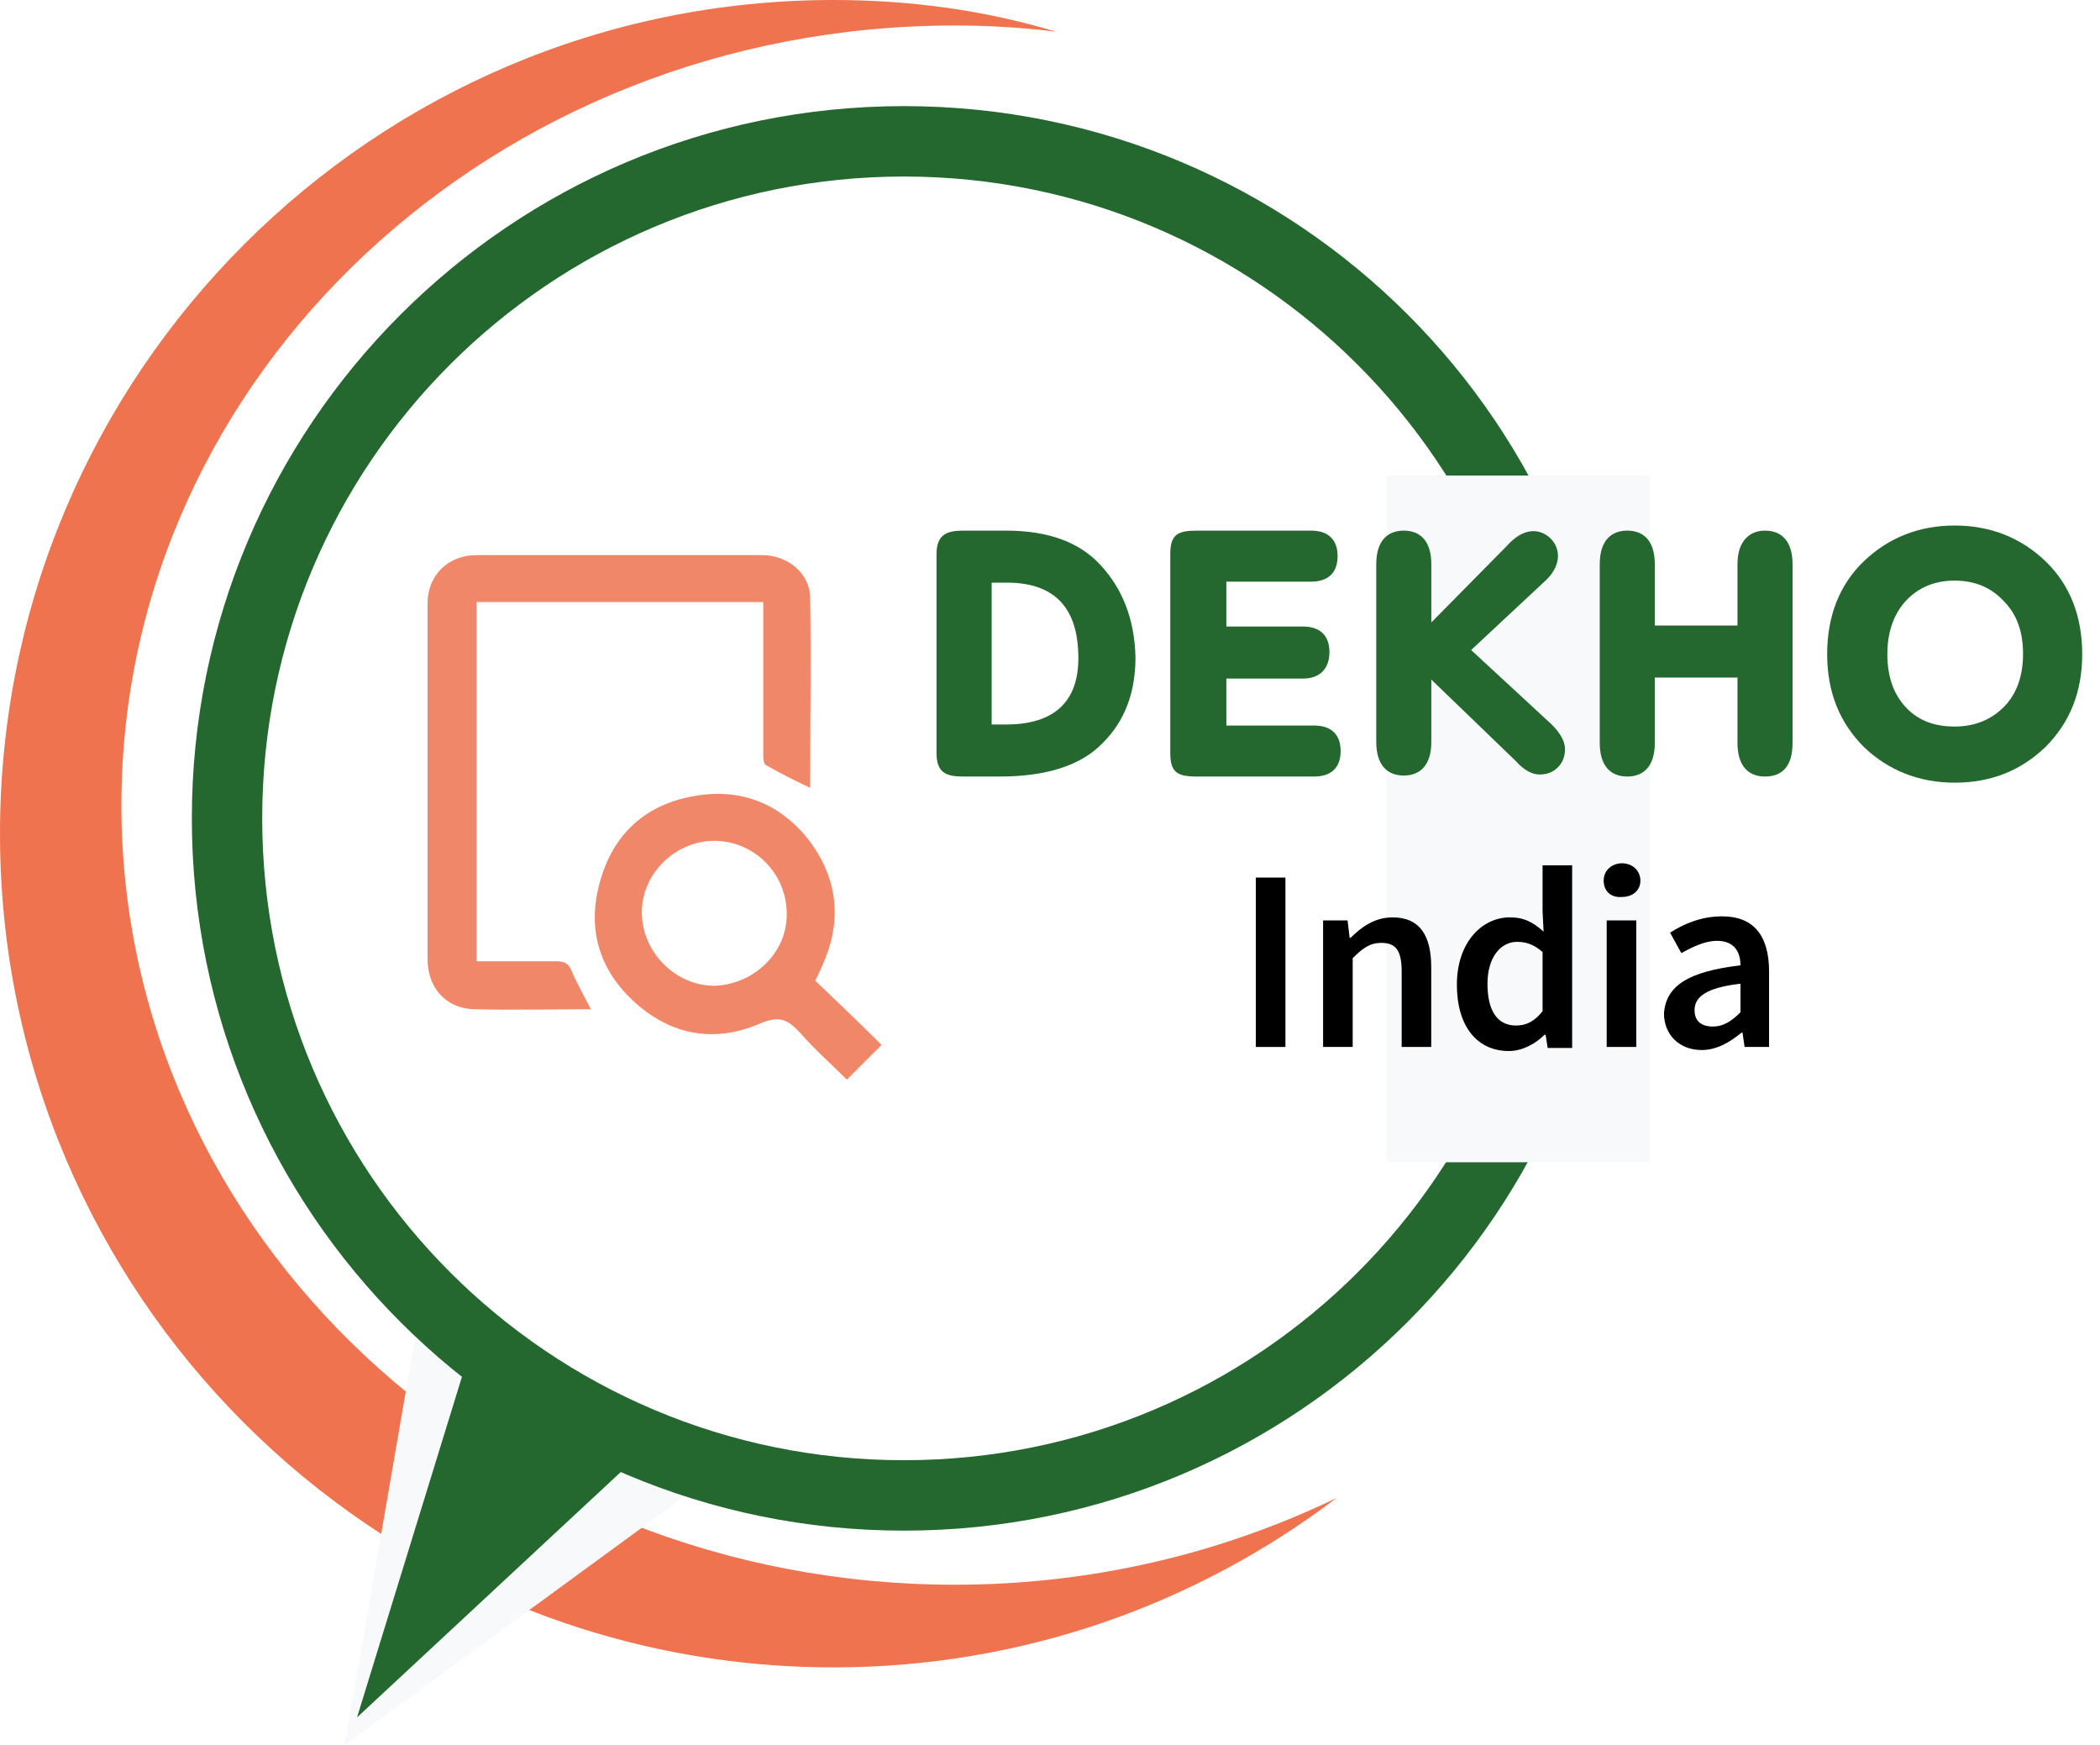
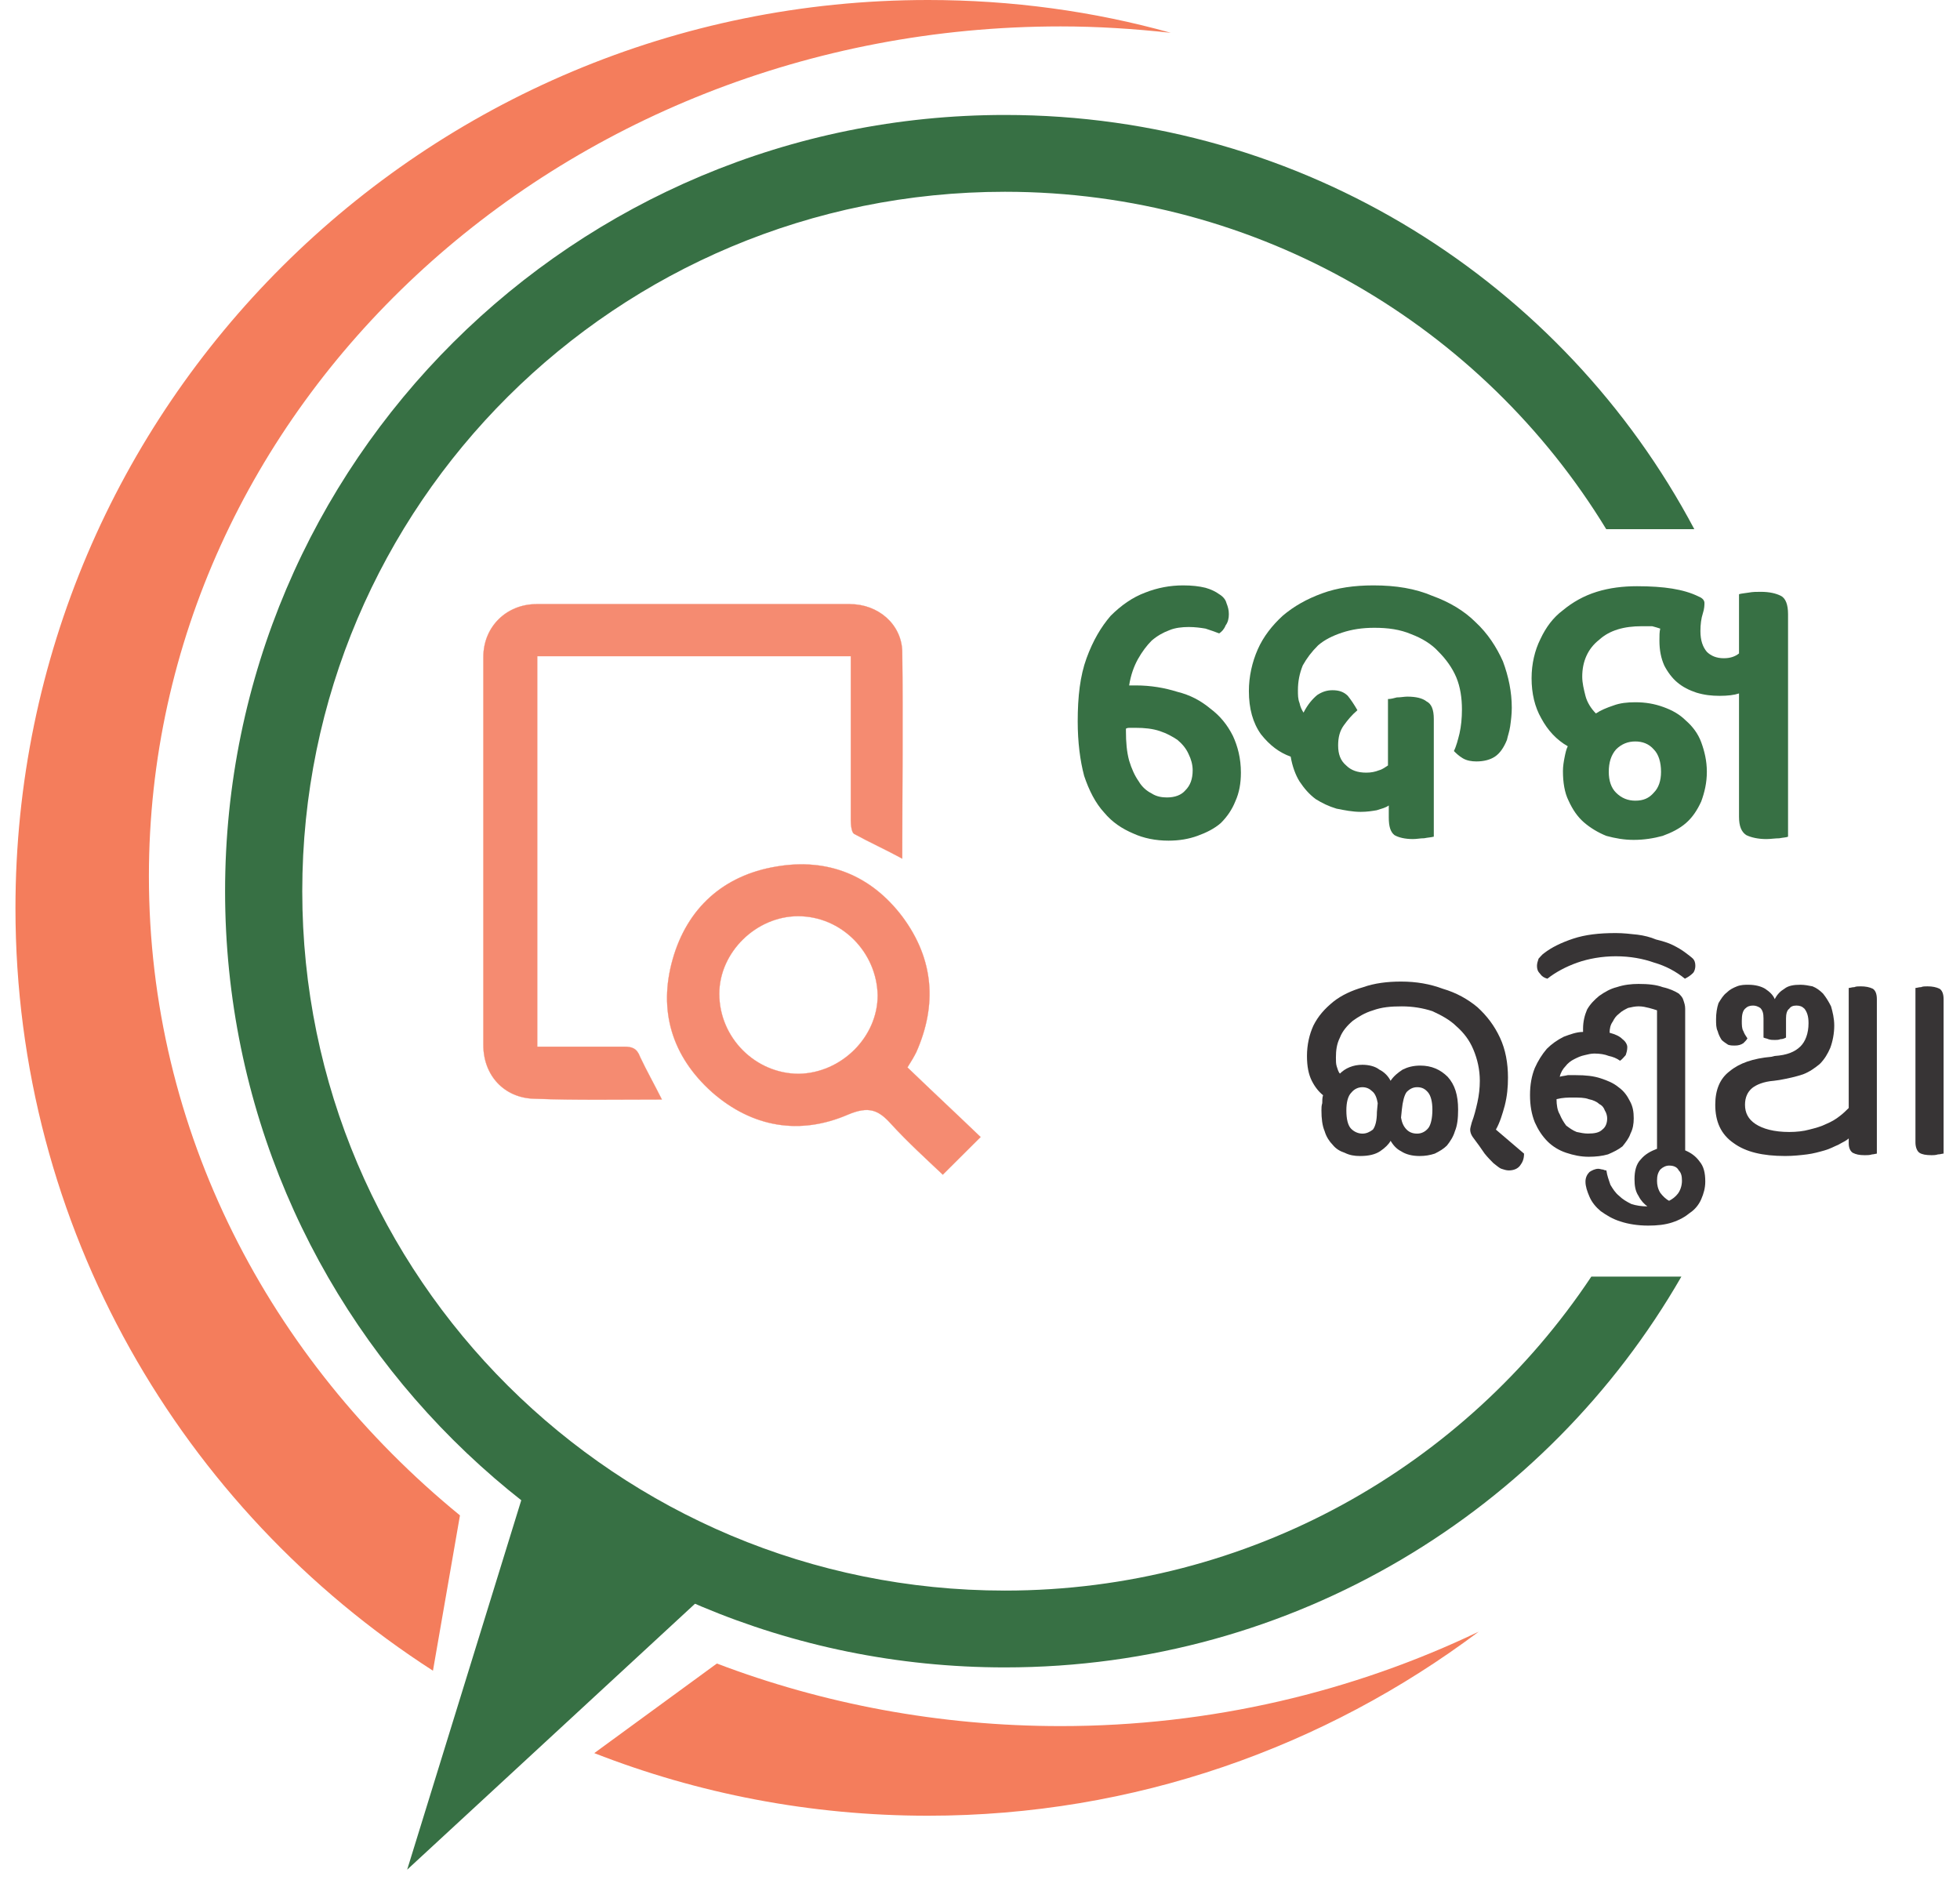
- <svg xmlns="http://www.w3.org/2000/svg" width="65" height="54" viewBox="0 0 65 54" fill="none">
-   <path d="M29.558 49.042C15.316 49.042 3.758 38.242 3.758 24.916C3.758 11.589 15.316 0.789 29.558 0.789C30.6 0.789 31.642 0.853 32.684 0.979C30.474 0.316 28.168 0 25.8 0C11.558 0 0 11.558 0 25.8C0 40.042 11.558 51.6 25.8 51.6C31.642 51.6 37.042 49.642 41.368 46.358C37.832 48.063 33.821 49.042 29.558 49.042Z" fill="#EE734E" />
-   <path d="M12.851 41.369L21.472 46.105L10.672 54L12.851 41.369Z" fill="#F8F9FA" />
-   <path d="M27.98 3.284C15.79 3.284 5.938 13.168 5.938 25.326C5.938 37.516 15.822 47.368 27.98 47.368C40.169 47.368 50.022 37.484 50.022 25.326C50.022 13.137 40.169 3.284 27.98 3.284ZM27.98 45.189C16.99 45.189 8.116 36.284 8.116 25.326C8.116 14.337 17.022 5.463 27.98 5.463C38.938 5.463 47.843 14.368 47.843 25.326C47.843 36.316 38.938 45.189 27.98 45.189Z" fill="#246830" />
-   <path d="M14.651 41.463L11.051 53.148L20.556 44.306L14.651 41.463Z" fill="#246830" />
-   <path d="M51.065 14.716H42.918V35.968H51.065V14.716Z" fill="#F8F9FA" />
-   <path fill-rule="evenodd" clip-rule="evenodd" d="M18.287 31.232C17.055 31.232 15.855 31.263 14.655 31.232C13.803 31.2 13.234 30.569 13.234 29.684C13.234 26.021 13.234 22.327 13.234 18.663C13.234 17.811 13.866 17.179 14.75 17.179C17.687 17.179 20.655 17.179 23.592 17.179C24.382 17.179 25.076 17.748 25.076 18.506C25.108 20.463 25.076 22.421 25.076 24.379C24.603 24.158 24.161 23.937 23.719 23.684C23.624 23.653 23.624 23.432 23.624 23.305C23.624 21.884 23.624 20.495 23.624 19.074C23.624 18.948 23.624 18.79 23.624 18.632C20.655 18.632 17.719 18.632 14.75 18.632C14.75 22.327 14.75 26.021 14.75 29.748C15.571 29.748 16.392 29.748 17.213 29.748C17.466 29.748 17.592 29.811 17.687 30.032C17.845 30.411 18.066 30.79 18.287 31.232Z" fill="#F18769" />
-   <path fill-rule="evenodd" clip-rule="evenodd" d="M25.234 30.348C25.929 31.011 26.623 31.674 27.287 32.337C26.908 32.716 26.592 33.032 26.213 33.411C25.771 32.969 25.234 32.495 24.76 31.958C24.381 31.548 24.129 31.421 23.529 31.674C22.139 32.274 20.813 32.053 19.676 31.043C18.539 30.032 18.16 28.737 18.571 27.285C18.981 25.8 19.992 24.885 21.508 24.632C22.96 24.379 24.192 24.885 25.076 26.053C25.96 27.253 26.055 28.548 25.455 29.874C25.392 30.032 25.329 30.158 25.234 30.348ZM24.35 28.264C24.35 27.032 23.339 26.021 22.108 26.021C20.908 26.021 19.866 27.032 19.866 28.232C19.866 29.463 20.908 30.506 22.108 30.506C23.339 30.474 24.381 29.463 24.35 28.264Z" fill="#F18769" />
-   <path d="M29.809 24.031C29.273 24.031 28.988 23.905 28.988 23.305V17.147C28.988 16.547 29.304 16.421 29.809 16.421H31.136C32.43 16.421 33.409 16.768 34.072 17.495C34.736 18.221 35.115 19.137 35.146 20.337C35.146 21.41 34.83 22.295 34.136 22.989C33.472 23.684 32.399 24.031 30.946 24.031H29.809ZM30.694 22.421H31.136C32.651 22.421 33.378 21.695 33.378 20.368C33.378 18.852 32.683 18.031 31.167 18.031H30.694V22.421Z" fill="#246830" />
-   <path d="M37.959 22.453H40.675C41.212 22.453 41.496 22.737 41.496 23.242C41.496 23.779 41.181 24.031 40.675 24.031H37.044C36.444 24.031 36.223 23.905 36.223 23.305V17.147C36.223 16.547 36.444 16.421 37.044 16.421H40.581C41.117 16.421 41.402 16.705 41.402 17.21C41.402 17.747 41.086 18 40.581 18H37.959V19.389H40.328C40.865 19.389 41.149 19.674 41.149 20.179C41.149 20.716 40.833 21 40.328 21H37.959V22.453Z" fill="#246830" />
-   <path d="M44.303 21.031V22.958C44.303 23.716 43.924 24 43.45 24C42.945 24 42.598 23.684 42.598 22.958V17.463C42.598 16.737 42.945 16.421 43.45 16.421C43.956 16.421 44.303 16.737 44.303 17.463V19.263L46.64 16.895C47.145 16.326 47.619 16.358 47.934 16.61C48.282 16.895 48.377 17.431 47.871 17.937L45.535 20.116L48.029 22.421C48.313 22.705 48.44 22.958 48.44 23.179C48.44 23.4 48.377 23.589 48.219 23.747C48.061 23.905 47.871 23.968 47.65 23.968C47.429 23.968 47.177 23.842 46.924 23.558L44.303 21.031Z" fill="#246830" />
-   <path d="M51.221 20.968V22.989C51.221 23.747 50.842 24.031 50.368 24.031C49.863 24.031 49.516 23.716 49.516 22.989V17.463C49.516 16.737 49.863 16.421 50.368 16.421C50.873 16.421 51.221 16.737 51.221 17.463V19.358H53.779V17.463C53.779 16.737 54.158 16.421 54.631 16.421C55.137 16.421 55.484 16.737 55.484 17.463V22.989C55.484 23.747 55.137 24.031 54.631 24.031C54.126 24.031 53.779 23.716 53.779 22.989V20.968H51.221Z" fill="#246830" />
-   <path d="M60.502 24.221C59.397 24.221 58.449 23.842 57.691 23.116C56.934 22.358 56.555 21.411 56.555 20.242C56.555 19.074 56.934 18.095 57.691 17.368C58.449 16.642 59.397 16.263 60.502 16.263C61.607 16.263 62.555 16.642 63.313 17.368C64.07 18.095 64.449 19.074 64.449 20.242C64.449 21.411 64.07 22.358 63.313 23.116C62.555 23.842 61.639 24.221 60.502 24.221ZM60.502 22.484C61.134 22.484 61.639 22.263 62.018 21.884C62.428 21.474 62.618 20.905 62.618 20.242C62.618 19.547 62.428 19.011 62.018 18.6C61.639 18.189 61.134 17.968 60.502 17.968C59.87 17.968 59.365 18.189 58.986 18.6C58.607 19.011 58.418 19.579 58.418 20.242C58.418 20.937 58.607 21.474 58.986 21.884C59.365 22.295 59.87 22.484 60.502 22.484Z" fill="#246830" />
-   <path d="M38.871 27.158H39.787V32.4H38.871V27.158Z" fill="black" />
-   <path d="M40.953 28.484H41.711L41.774 29.021H41.806C42.153 28.674 42.564 28.39 43.1 28.39C43.953 28.39 44.3 28.958 44.3 29.937V32.4H43.385V30.063C43.385 29.4 43.195 29.179 42.753 29.179C42.406 29.179 42.185 29.337 41.869 29.653V32.4H40.953V28.484Z" fill="black" />
-   <path d="M46.736 28.389C47.178 28.389 47.462 28.547 47.778 28.831L47.746 28.2V26.779H48.662V32.431H47.904L47.841 32.021H47.809C47.525 32.305 47.115 32.526 46.704 32.526C45.725 32.526 45.094 31.768 45.094 30.474C45.094 29.147 45.883 28.389 46.736 28.389ZM46.925 31.737C47.241 31.737 47.494 31.61 47.746 31.295V29.463C47.462 29.21 47.209 29.147 46.957 29.147C46.452 29.147 46.041 29.621 46.041 30.442C46.041 31.295 46.357 31.737 46.925 31.737Z" fill="black" />
-   <path d="M49.637 27.253C49.637 26.937 49.889 26.716 50.205 26.716C50.521 26.716 50.774 26.937 50.774 27.253C50.774 27.569 50.521 27.758 50.205 27.758C49.858 27.79 49.637 27.569 49.637 27.253ZM49.731 28.484H50.647V32.4H49.731V28.484Z" fill="black" />
-   <path d="M53.872 29.874C53.872 29.463 53.683 29.116 53.146 29.116C52.767 29.116 52.388 29.305 52.041 29.495L51.693 28.863C52.136 28.579 52.672 28.358 53.304 28.358C54.283 28.358 54.757 28.958 54.757 30.063V32.4H53.999L53.935 31.958H53.904C53.556 32.242 53.146 32.495 52.672 32.495C51.978 32.495 51.504 32.021 51.504 31.358C51.567 30.505 52.262 30.063 53.872 29.874ZM53.02 31.768C53.336 31.768 53.588 31.61 53.872 31.326V30.442C52.799 30.568 52.451 30.853 52.451 31.263C52.451 31.61 52.672 31.768 53.02 31.768Z" fill="black" />
+ <svg xmlns="http://www.w3.org/2000/svg" width="107" height="103" viewBox="0 0 107 103" fill="none">
+   <path fill-rule="evenodd" clip-rule="evenodd" d="M39.135 90.819C44.928 93.021 51.264 94.235 57.902 94.235C66.11 94.235 73.879 92.356 80.726 89.08C72.342 95.371 61.94 99.128 50.66 99.128C44.23 99.128 38.084 97.916 32.442 95.71L39.135 90.819ZM25.11 82.731C14.703 74.223 8.129 61.739 8.129 47.838C8.129 22.237 30.426 1.442 57.902 1.442C59.921 1.442 61.94 1.573 63.915 1.791C59.702 0.612 55.225 0 50.66 0C23.14 0 0.844 22.194 0.844 49.586C0.844 67.034 9.919 82.384 23.636 91.211L25.11 82.731Z" fill="#F47D5C" />
+   <path d="M29.163 79.617L22.228 102.073L40.575 85.122L29.163 79.617Z" fill="#377044" />
+   <path fill-rule="evenodd" clip-rule="evenodd" d="M16.501 48.654C16.501 69.755 33.663 86.837 54.862 86.837C68.22 86.837 80.002 80.027 86.874 69.695H91.79C84.456 82.446 70.663 91.031 54.862 91.031C31.336 91.031 12.288 72.07 12.288 48.654C12.288 25.237 31.336 6.276 54.862 6.276C71.185 6.276 85.366 15.438 92.496 28.891H87.688C80.959 17.846 68.763 10.47 54.862 10.47C33.663 10.47 16.501 27.552 16.501 48.654Z" fill="#377044" />
+   <path fill-rule="evenodd" clip-rule="evenodd" d="M36.132 60.026C33.762 60.026 31.48 60.07 29.153 59.983C27.529 59.939 26.388 58.716 26.388 57.056C26.388 49.978 26.388 42.901 26.388 35.867C26.388 34.207 27.661 32.983 29.285 32.983C34.991 32.983 40.697 32.983 46.403 32.983C47.939 32.983 49.212 34.076 49.255 35.561C49.299 39.318 49.255 43.075 49.255 46.876C48.378 46.396 47.5 46.002 46.622 45.522C46.49 45.434 46.447 45.041 46.447 44.779C46.447 42.071 46.447 39.362 46.447 36.653V35.823H29.329V57.143C30.909 57.143 32.489 57.143 34.069 57.143C34.508 57.143 34.771 57.23 34.947 57.711C35.298 58.453 35.693 59.153 36.132 60.026Z" fill="#F58B71" />
+   <path fill-rule="evenodd" clip-rule="evenodd" d="M36.132 60.026C33.762 60.026 31.48 60.07 29.153 59.983C27.529 59.939 26.388 58.716 26.388 57.056C26.388 49.978 26.388 42.901 26.388 35.867C26.388 34.207 27.661 32.983 29.285 32.983C34.991 32.983 40.697 32.983 46.403 32.983C47.939 32.983 49.212 34.076 49.255 35.561C49.299 39.318 49.255 43.075 49.255 46.876C48.378 46.396 47.5 46.002 46.622 45.522C46.49 45.434 46.447 45.041 46.447 44.779C46.447 42.071 46.447 39.362 46.447 36.653V35.823H29.329V57.143C30.909 57.143 32.489 57.143 34.069 57.143C34.508 57.143 34.771 57.23 34.947 57.711C35.298 58.453 35.693 59.153 36.132 60.026Z" stroke="#F58B71" stroke-width="0.012" />
+   <path fill-rule="evenodd" clip-rule="evenodd" d="M47.914 54.343C47.87 51.984 45.939 50.018 43.569 50.018C41.286 50.018 39.267 51.984 39.267 54.256C39.267 56.658 41.242 58.624 43.612 58.624C45.939 58.581 47.914 56.615 47.914 54.343ZM49.538 58.275C50.898 59.586 52.259 60.852 53.532 62.076C52.83 62.775 52.171 63.43 51.469 64.129C50.591 63.299 49.582 62.382 48.66 61.377C47.958 60.59 47.431 60.372 46.29 60.852C43.656 61.988 41.067 61.551 38.872 59.629C36.678 57.663 35.931 55.173 36.721 52.377C37.512 49.581 39.487 47.79 42.383 47.309C45.193 46.829 47.563 47.79 49.274 50.062C50.986 52.377 51.162 54.867 50.021 57.445C49.889 57.707 49.757 57.925 49.538 58.275Z" fill="#F58B71" />
+   <path fill-rule="evenodd" clip-rule="evenodd" d="M47.914 54.343C47.87 51.984 45.939 50.018 43.569 50.018C41.286 50.018 39.267 51.984 39.267 54.256C39.267 56.658 41.242 58.624 43.612 58.624C45.939 58.581 47.914 56.615 47.914 54.343ZM49.538 58.275C50.898 59.586 52.259 60.852 53.532 62.076C52.83 62.775 52.171 63.43 51.469 64.129C50.591 63.299 49.582 62.382 48.66 61.377C47.958 60.59 47.431 60.372 46.29 60.852C43.656 61.988 41.067 61.551 38.872 59.629C36.678 57.663 35.931 55.173 36.721 52.377C37.512 49.581 39.487 47.79 42.383 47.309C45.193 46.829 47.563 47.79 49.274 50.062C50.986 52.377 51.162 54.867 50.021 57.445C49.889 57.707 49.757 57.925 49.538 58.275Z" stroke="#F58B71" stroke-width="0.012" />
+   <path d="M64.891 34.231C64.539 34.231 64.144 34.274 63.837 34.406C63.486 34.537 63.179 34.711 62.871 34.974C62.608 35.236 62.345 35.585 62.125 35.978C61.906 36.371 61.73 36.852 61.642 37.42H61.994C62.828 37.42 63.574 37.551 64.276 37.77C64.978 37.944 65.549 38.25 66.076 38.687C66.602 39.08 66.997 39.561 67.305 40.172C67.568 40.74 67.743 41.396 67.743 42.182C67.743 42.75 67.656 43.274 67.436 43.755C67.261 44.192 66.997 44.585 66.646 44.934C66.295 45.24 65.856 45.459 65.373 45.633C64.891 45.808 64.364 45.895 63.793 45.895C63.091 45.895 62.433 45.764 61.862 45.502C61.248 45.24 60.721 44.891 60.282 44.366C59.799 43.842 59.448 43.143 59.185 42.357C58.965 41.527 58.834 40.522 58.834 39.386C58.834 38.032 58.965 36.896 59.316 35.935C59.667 34.974 60.106 34.231 60.633 33.619C61.204 33.051 61.818 32.614 62.52 32.352C63.179 32.09 63.881 31.959 64.583 31.959C65.066 31.959 65.461 32.003 65.812 32.09C66.12 32.177 66.383 32.309 66.558 32.44C66.778 32.571 66.909 32.745 66.953 32.92C67.041 33.139 67.085 33.313 67.085 33.532C67.085 33.75 67.041 33.969 66.909 34.143C66.822 34.362 66.69 34.493 66.558 34.58C66.339 34.493 66.076 34.406 65.812 34.318C65.549 34.274 65.242 34.231 64.891 34.231ZM61.994 39.735C61.862 39.735 61.774 39.735 61.686 39.735C61.599 39.735 61.555 39.735 61.467 39.779V39.91C61.467 40.522 61.511 41.046 61.642 41.527C61.774 41.964 61.95 42.357 62.169 42.663C62.345 42.968 62.608 43.187 62.871 43.318C63.135 43.493 63.442 43.536 63.705 43.536C64.144 43.536 64.496 43.405 64.715 43.143C64.978 42.881 65.11 42.532 65.11 42.051C65.11 41.745 65.022 41.439 64.891 41.177C64.759 40.871 64.539 40.609 64.276 40.391C64.013 40.216 63.705 40.041 63.31 39.91C62.915 39.779 62.477 39.735 61.994 39.735Z" fill="#377044" />
+   <path d="M75.816 43.973C75.64 44.104 75.421 44.148 75.157 44.235C74.894 44.279 74.631 44.323 74.28 44.323C73.841 44.323 73.402 44.235 72.963 44.148C72.524 44.017 72.173 43.842 71.822 43.624C71.471 43.361 71.207 43.056 70.944 42.663C70.725 42.313 70.549 41.833 70.461 41.308C69.847 41.09 69.32 40.697 68.837 40.085C68.398 39.473 68.179 38.687 68.179 37.726C68.179 36.939 68.354 36.153 68.662 35.454C68.969 34.755 69.452 34.143 70.022 33.619C70.637 33.095 71.339 32.702 72.173 32.396C73.007 32.09 73.929 31.959 74.982 31.959C76.211 31.959 77.264 32.134 78.186 32.527C79.152 32.876 79.942 33.357 80.556 33.969C81.215 34.58 81.697 35.323 82.049 36.109C82.356 36.939 82.531 37.77 82.531 38.643C82.531 38.993 82.487 39.342 82.444 39.648C82.4 39.954 82.312 40.172 82.268 40.391C82.092 40.828 81.873 41.133 81.61 41.308C81.346 41.483 80.995 41.57 80.6 41.57C80.337 41.57 80.073 41.527 79.854 41.396C79.635 41.264 79.503 41.133 79.371 41.002C79.503 40.74 79.591 40.391 79.678 40.041C79.766 39.648 79.81 39.211 79.81 38.731C79.81 38.119 79.722 37.507 79.503 36.983C79.283 36.459 78.932 35.978 78.537 35.585C78.142 35.148 77.615 34.842 77.045 34.624C76.43 34.362 75.772 34.274 75.026 34.274C74.368 34.274 73.797 34.362 73.27 34.537C72.743 34.711 72.305 34.93 71.954 35.236C71.602 35.585 71.339 35.935 71.12 36.328C70.944 36.765 70.856 37.202 70.856 37.682C70.856 37.944 70.856 38.163 70.944 38.381C70.988 38.6 71.076 38.774 71.163 38.905C71.383 38.468 71.646 38.163 71.91 37.944C72.173 37.77 72.436 37.682 72.743 37.682C73.095 37.682 73.358 37.77 73.578 37.988C73.753 38.206 73.929 38.468 74.104 38.774C73.797 39.036 73.578 39.299 73.358 39.604C73.138 39.91 73.051 40.26 73.051 40.697C73.051 41.177 73.182 41.527 73.49 41.789C73.753 42.051 74.104 42.182 74.587 42.182C74.85 42.182 75.07 42.138 75.289 42.051C75.465 42.007 75.64 41.876 75.772 41.789V38.163C75.948 38.163 76.079 38.119 76.255 38.075C76.474 38.075 76.65 38.032 76.825 38.032C77.308 38.032 77.659 38.119 77.879 38.294C78.142 38.425 78.274 38.731 78.274 39.255V45.677C78.098 45.721 77.967 45.721 77.747 45.764C77.528 45.764 77.352 45.808 77.133 45.808C76.694 45.808 76.343 45.721 76.123 45.59C75.904 45.415 75.816 45.109 75.816 44.629V43.973Z" fill="#377044" />
+   <path d="M97.613 45.678C97.526 45.722 97.35 45.722 97.131 45.766C96.911 45.766 96.648 45.809 96.428 45.809C95.989 45.809 95.594 45.722 95.331 45.591C95.068 45.416 94.936 45.11 94.936 44.586V37.858C94.673 37.946 94.322 37.989 93.883 37.989C93.444 37.989 93.049 37.946 92.61 37.814C92.215 37.683 91.864 37.509 91.556 37.246C91.293 37.028 91.03 36.678 90.854 36.329C90.679 35.936 90.591 35.499 90.591 34.975C90.591 34.713 90.591 34.494 90.635 34.319C90.503 34.276 90.371 34.232 90.196 34.188C90.02 34.188 89.845 34.188 89.625 34.188C88.66 34.188 87.87 34.407 87.299 34.931C86.684 35.412 86.377 36.111 86.377 36.941C86.377 37.29 86.465 37.64 86.553 37.989C86.641 38.339 86.86 38.688 87.123 38.95C87.387 38.776 87.694 38.645 88.089 38.513C88.44 38.382 88.835 38.339 89.274 38.339C89.845 38.339 90.327 38.426 90.81 38.601C91.293 38.776 91.688 38.994 92.039 39.343C92.39 39.649 92.698 40.042 92.873 40.523C93.049 41.004 93.18 41.528 93.18 42.139C93.18 42.751 93.049 43.275 92.873 43.756C92.654 44.236 92.39 44.63 92.039 44.935C91.688 45.241 91.249 45.46 90.766 45.635C90.284 45.766 89.757 45.853 89.186 45.853C88.66 45.853 88.177 45.766 87.694 45.635C87.255 45.46 86.816 45.198 86.465 44.892C86.114 44.586 85.85 44.193 85.631 43.712C85.412 43.275 85.324 42.708 85.324 42.096C85.324 41.834 85.368 41.572 85.412 41.353C85.456 41.135 85.499 40.916 85.587 40.742C84.973 40.392 84.49 39.868 84.139 39.212C83.788 38.601 83.612 37.858 83.612 37.028C83.612 36.242 83.788 35.499 84.095 34.887C84.402 34.232 84.797 33.708 85.324 33.315C85.85 32.878 86.465 32.528 87.167 32.31C87.87 32.091 88.616 32.004 89.362 32.004C90.108 32.004 90.766 32.048 91.293 32.135C91.82 32.222 92.302 32.353 92.742 32.572C92.961 32.659 93.049 32.79 93.049 32.921C93.049 33.009 93.049 33.227 92.961 33.489C92.873 33.751 92.829 34.101 92.829 34.45C92.829 34.975 92.961 35.324 93.18 35.586C93.4 35.805 93.707 35.936 94.102 35.936C94.453 35.936 94.717 35.848 94.936 35.674V32.441C95.068 32.397 95.199 32.397 95.463 32.353C95.682 32.31 95.902 32.31 96.121 32.31C96.604 32.31 96.955 32.397 97.218 32.528C97.482 32.659 97.613 33.009 97.613 33.533V45.678ZM87.826 42.139C87.826 42.62 87.957 43.013 88.221 43.275C88.528 43.581 88.879 43.712 89.274 43.712C89.713 43.712 90.02 43.581 90.284 43.275C90.547 43.013 90.679 42.62 90.679 42.139C90.679 41.615 90.547 41.178 90.284 40.916C90.02 40.61 89.669 40.479 89.274 40.479C88.879 40.479 88.528 40.61 88.221 40.916C87.957 41.222 87.826 41.615 87.826 42.139Z" fill="#377044" />
+   <path d="M72.14 60.622C72.14 60.491 72.14 60.359 72.184 60.228C72.184 60.097 72.184 59.923 72.228 59.792C72.008 59.617 71.789 59.355 71.613 59.005C71.438 58.656 71.35 58.219 71.35 57.651C71.35 57.039 71.481 56.471 71.701 55.991C71.964 55.467 72.315 55.073 72.798 54.68C73.237 54.331 73.808 54.069 74.422 53.894C75.037 53.675 75.739 53.588 76.485 53.588C77.319 53.588 78.065 53.719 78.767 53.981C79.513 54.2 80.128 54.549 80.655 54.986C81.181 55.467 81.576 55.991 81.884 56.646C82.191 57.301 82.323 58.044 82.323 58.83C82.323 59.355 82.279 59.835 82.147 60.359C82.015 60.84 81.884 61.277 81.664 61.67L83.2 62.981C83.2 63.287 83.113 63.461 82.981 63.636C82.849 63.811 82.63 63.898 82.366 63.898C82.235 63.898 82.103 63.855 81.971 63.811C81.84 63.767 81.708 63.636 81.532 63.505C81.401 63.374 81.225 63.199 81.05 62.981C80.874 62.719 80.655 62.413 80.391 62.063C80.303 61.932 80.26 61.801 80.26 61.67C80.26 61.583 80.303 61.452 80.347 61.277C80.479 60.928 80.567 60.578 80.655 60.185C80.742 59.792 80.786 59.398 80.786 59.005C80.786 58.394 80.655 57.826 80.435 57.301C80.216 56.777 79.909 56.384 79.513 56.034C79.162 55.685 78.68 55.423 78.197 55.204C77.67 55.03 77.1 54.942 76.529 54.942C75.914 54.942 75.432 54.986 74.949 55.161C74.51 55.292 74.159 55.51 73.852 55.729C73.544 55.991 73.281 56.297 73.149 56.646C72.974 56.996 72.93 57.345 72.93 57.738C72.93 57.913 72.93 58.088 72.974 58.219C73.018 58.35 73.061 58.525 73.149 58.612C73.281 58.481 73.457 58.35 73.676 58.263C73.895 58.175 74.115 58.131 74.378 58.131C74.729 58.131 75.081 58.219 75.3 58.394C75.563 58.525 75.783 58.743 75.914 59.005C76.09 58.743 76.309 58.568 76.573 58.394C76.836 58.263 77.143 58.175 77.538 58.175C78.153 58.175 78.636 58.394 79.031 58.787C79.426 59.224 79.601 59.792 79.601 60.578C79.601 61.059 79.557 61.452 79.426 61.758C79.338 62.063 79.162 62.325 78.987 62.544C78.811 62.719 78.592 62.85 78.328 62.981C78.065 63.068 77.802 63.112 77.495 63.112C77.1 63.112 76.748 63.025 76.485 62.85C76.222 62.719 76.046 62.5 75.914 62.282C75.827 62.457 75.607 62.675 75.344 62.85C75.081 63.025 74.729 63.112 74.246 63.112C73.939 63.112 73.676 63.068 73.413 62.937C73.149 62.85 72.93 62.719 72.754 62.5C72.579 62.325 72.403 62.063 72.315 61.758C72.184 61.452 72.14 61.059 72.14 60.622ZM76.485 61.015C76.529 61.277 76.617 61.495 76.792 61.67C76.924 61.801 77.1 61.889 77.363 61.889C77.582 61.889 77.802 61.801 77.977 61.583C78.109 61.408 78.197 61.059 78.197 60.578C78.197 60.141 78.109 59.835 77.977 59.66C77.802 59.442 77.626 59.355 77.363 59.355C77.143 59.355 76.968 59.442 76.792 59.617C76.661 59.792 76.573 60.141 76.529 60.578L76.485 61.015ZM75.212 60.228C75.168 59.966 75.081 59.704 74.905 59.573C74.773 59.442 74.598 59.355 74.378 59.355C74.159 59.355 73.939 59.442 73.764 59.66C73.588 59.835 73.5 60.185 73.5 60.622C73.5 61.102 73.588 61.452 73.764 61.627C73.939 61.801 74.159 61.889 74.378 61.889C74.598 61.889 74.773 61.801 74.949 61.67C75.081 61.495 75.168 61.19 75.168 60.709L75.212 60.228Z" fill="#373435" />
+   <path d="M87.695 63.896C87.739 64.202 87.827 64.42 87.915 64.683C88.046 64.901 88.178 65.119 88.398 65.294C88.573 65.469 88.793 65.6 89.056 65.731C89.319 65.818 89.626 65.862 89.934 65.862C89.758 65.731 89.583 65.556 89.451 65.294C89.275 65.032 89.231 64.726 89.231 64.377C89.231 63.94 89.319 63.547 89.583 63.285C89.802 63.022 90.109 62.848 90.46 62.717V55.158C90.329 55.115 90.197 55.071 90.022 55.027C89.846 54.984 89.67 54.94 89.451 54.94C89.275 54.94 89.056 54.984 88.88 55.027C88.705 55.115 88.529 55.202 88.398 55.333C88.222 55.464 88.134 55.595 88.046 55.77C87.915 55.945 87.871 56.163 87.871 56.382C88.178 56.469 88.398 56.556 88.573 56.731C88.749 56.862 88.837 57.037 88.837 57.168C88.837 57.343 88.793 57.474 88.749 57.605C88.661 57.692 88.573 57.824 88.442 57.911C88.266 57.78 88.046 57.692 87.827 57.649C87.608 57.561 87.344 57.518 87.037 57.518C86.861 57.518 86.686 57.561 86.51 57.605C86.291 57.649 86.115 57.736 85.94 57.824C85.764 57.911 85.588 58.042 85.457 58.217C85.325 58.348 85.194 58.566 85.15 58.785C85.281 58.741 85.413 58.741 85.588 58.697C85.72 58.697 85.896 58.697 86.027 58.697C86.554 58.697 86.993 58.741 87.388 58.872C87.783 59.003 88.09 59.134 88.354 59.352C88.661 59.571 88.837 59.833 88.968 60.095C89.144 60.401 89.188 60.707 89.188 61.056C89.188 61.362 89.144 61.624 89.012 61.886C88.924 62.149 88.749 62.367 88.573 62.586C88.354 62.76 88.09 62.891 87.783 63.022C87.476 63.11 87.125 63.153 86.73 63.153C86.291 63.153 85.896 63.066 85.501 62.935C85.106 62.804 84.755 62.586 84.491 62.323C84.184 62.017 83.965 61.668 83.789 61.275C83.613 60.838 83.526 60.357 83.526 59.789C83.526 59.221 83.613 58.741 83.789 58.304C83.965 57.911 84.184 57.561 84.447 57.255C84.711 56.993 85.018 56.775 85.369 56.6C85.72 56.469 86.071 56.338 86.422 56.338V56.163C86.422 55.77 86.51 55.421 86.642 55.115C86.817 54.809 87.037 54.591 87.3 54.372C87.608 54.154 87.915 53.979 88.266 53.892C88.661 53.761 89.056 53.717 89.451 53.717C89.978 53.717 90.417 53.761 90.768 53.892C91.163 53.979 91.426 54.11 91.645 54.241C91.777 54.372 91.865 54.459 91.909 54.634C91.953 54.765 91.997 54.896 91.997 55.071V62.804C92.304 62.935 92.567 63.11 92.787 63.416C93.006 63.678 93.094 64.027 93.094 64.508C93.094 64.857 93.006 65.163 92.874 65.469C92.743 65.775 92.523 66.037 92.26 66.212C91.997 66.43 91.689 66.605 91.294 66.736C90.899 66.867 90.46 66.911 89.978 66.911C89.407 66.911 88.88 66.823 88.485 66.692C88.046 66.561 87.695 66.343 87.388 66.124C87.125 65.906 86.905 65.644 86.774 65.338C86.642 65.032 86.554 64.77 86.554 64.508C86.554 64.289 86.642 64.115 86.774 63.983C86.905 63.896 87.081 63.809 87.256 63.809C87.344 63.809 87.432 63.852 87.52 63.852C87.608 63.896 87.651 63.896 87.695 63.896ZM85.852 59.92C85.588 59.92 85.325 59.92 84.974 60.008C84.974 60.314 85.018 60.62 85.15 60.838C85.237 61.056 85.369 61.275 85.501 61.45C85.676 61.581 85.852 61.712 86.071 61.799C86.291 61.843 86.466 61.886 86.686 61.886C87.037 61.886 87.3 61.843 87.476 61.668C87.651 61.537 87.739 61.319 87.739 61.056C87.739 60.925 87.695 60.751 87.608 60.62C87.564 60.488 87.476 60.357 87.3 60.27C87.169 60.139 86.949 60.052 86.73 60.008C86.51 59.92 86.203 59.92 85.852 59.92ZM90.46 64.464C90.46 64.683 90.504 64.901 90.636 65.119C90.768 65.294 90.943 65.469 91.119 65.556C91.294 65.469 91.47 65.338 91.602 65.163C91.733 64.988 91.821 64.726 91.821 64.464C91.821 64.202 91.777 64.027 91.645 63.896C91.558 63.721 91.382 63.634 91.119 63.634C90.943 63.634 90.768 63.721 90.636 63.852C90.504 64.027 90.46 64.202 90.46 64.464Z" fill="#373435" />
+   <path d="M88.207 50.94C88.602 50.94 88.997 50.984 89.392 51.028C89.743 51.072 90.094 51.159 90.402 51.29C90.753 51.377 91.06 51.465 91.323 51.596C91.587 51.727 91.806 51.858 91.982 51.989C92.157 52.12 92.333 52.251 92.421 52.338C92.508 52.426 92.552 52.557 92.552 52.732C92.552 52.863 92.508 53.037 92.421 53.125C92.289 53.256 92.157 53.343 91.982 53.431C91.499 53.037 90.928 52.732 90.314 52.557C89.699 52.338 88.997 52.207 88.207 52.207C87.461 52.207 86.715 52.338 86.1 52.557C85.486 52.775 84.915 53.081 84.476 53.431C84.301 53.387 84.169 53.3 84.081 53.169C83.95 53.037 83.906 52.906 83.906 52.732C83.906 52.601 83.95 52.469 83.993 52.338C84.081 52.251 84.169 52.12 84.301 52.033C84.696 51.727 85.222 51.465 85.881 51.246C86.539 51.028 87.285 50.94 88.207 50.94Z" fill="#373435" />
+   <path d="M106.104 62.98C106.017 62.98 105.929 63.024 105.797 63.024C105.665 63.067 105.534 63.067 105.446 63.067C105.139 63.067 104.919 63.024 104.788 62.936C104.656 62.849 104.568 62.63 104.568 62.368V53.937C104.656 53.937 104.744 53.893 104.875 53.893C104.963 53.849 105.095 53.849 105.227 53.849C105.49 53.849 105.709 53.893 105.885 53.98C106.017 54.068 106.104 54.242 106.104 54.548V62.98ZM93.683 55.64C93.683 55.334 93.727 55.029 93.815 54.767C93.947 54.548 94.078 54.33 94.254 54.199C94.429 54.024 94.605 53.937 94.824 53.849C95.044 53.762 95.263 53.762 95.439 53.762C95.834 53.762 96.141 53.849 96.361 53.98C96.624 54.155 96.799 54.33 96.887 54.548C97.019 54.286 97.195 54.111 97.414 53.98C97.633 53.805 97.941 53.762 98.292 53.762C98.511 53.762 98.731 53.805 98.95 53.849C99.17 53.937 99.345 54.068 99.521 54.242C99.696 54.461 99.828 54.679 99.96 54.941C100.047 55.247 100.135 55.597 100.135 55.99C100.135 56.427 100.047 56.864 99.916 57.213C99.784 57.519 99.609 57.825 99.345 58.087C99.082 58.305 98.775 58.524 98.423 58.655C98.028 58.786 97.633 58.873 97.151 58.961L96.843 59.004C96.273 59.048 95.878 59.223 95.658 59.398C95.395 59.616 95.263 59.922 95.263 60.315C95.263 60.752 95.439 61.101 95.834 61.363C96.229 61.626 96.843 61.8 97.677 61.8C98.072 61.8 98.467 61.757 98.775 61.669C99.126 61.582 99.433 61.495 99.696 61.363C100.003 61.232 100.223 61.101 100.442 60.926C100.618 60.795 100.794 60.621 100.925 60.49V53.937C101.013 53.937 101.101 53.893 101.232 53.893C101.32 53.849 101.452 53.849 101.584 53.849C101.847 53.849 102.066 53.893 102.242 53.98C102.374 54.068 102.461 54.242 102.461 54.548V62.98C102.418 62.98 102.286 63.024 102.198 63.024C102.066 63.067 101.935 63.067 101.803 63.067C101.496 63.067 101.32 63.024 101.145 62.936C101.013 62.849 100.925 62.674 100.925 62.412V62.15C100.794 62.281 100.574 62.368 100.355 62.499C100.135 62.587 99.916 62.718 99.609 62.805C99.301 62.892 98.994 62.98 98.643 63.024C98.292 63.067 97.897 63.111 97.458 63.111C96.229 63.111 95.307 62.892 94.649 62.412C93.947 61.931 93.639 61.232 93.639 60.315C93.639 59.485 93.903 58.873 94.429 58.48C94.956 58.043 95.702 57.781 96.712 57.694L96.887 57.65C97.546 57.606 97.984 57.431 98.292 57.126C98.555 56.864 98.731 56.427 98.731 55.859C98.731 55.465 98.643 55.247 98.511 55.072C98.379 54.941 98.248 54.898 98.072 54.898C97.897 54.898 97.765 54.941 97.677 55.072C97.546 55.16 97.502 55.378 97.502 55.597V56.645C97.414 56.689 97.326 56.733 97.195 56.733C97.107 56.776 96.975 56.776 96.887 56.776C96.756 56.776 96.668 56.776 96.536 56.733C96.448 56.689 96.361 56.689 96.273 56.645V55.597C96.273 55.334 96.229 55.16 96.097 55.029C95.966 54.941 95.834 54.898 95.702 54.898C95.527 54.898 95.395 54.941 95.263 55.072C95.132 55.203 95.088 55.422 95.088 55.728C95.088 55.946 95.088 56.165 95.175 56.296C95.219 56.427 95.307 56.558 95.395 56.689C95.351 56.776 95.263 56.864 95.175 56.951C95.044 57.038 94.912 57.082 94.693 57.082C94.605 57.082 94.473 57.082 94.341 57.038C94.21 56.951 94.078 56.864 93.99 56.776C93.903 56.645 93.815 56.47 93.771 56.296C93.683 56.121 93.683 55.902 93.683 55.64Z" fill="#373435" />
</svg>
